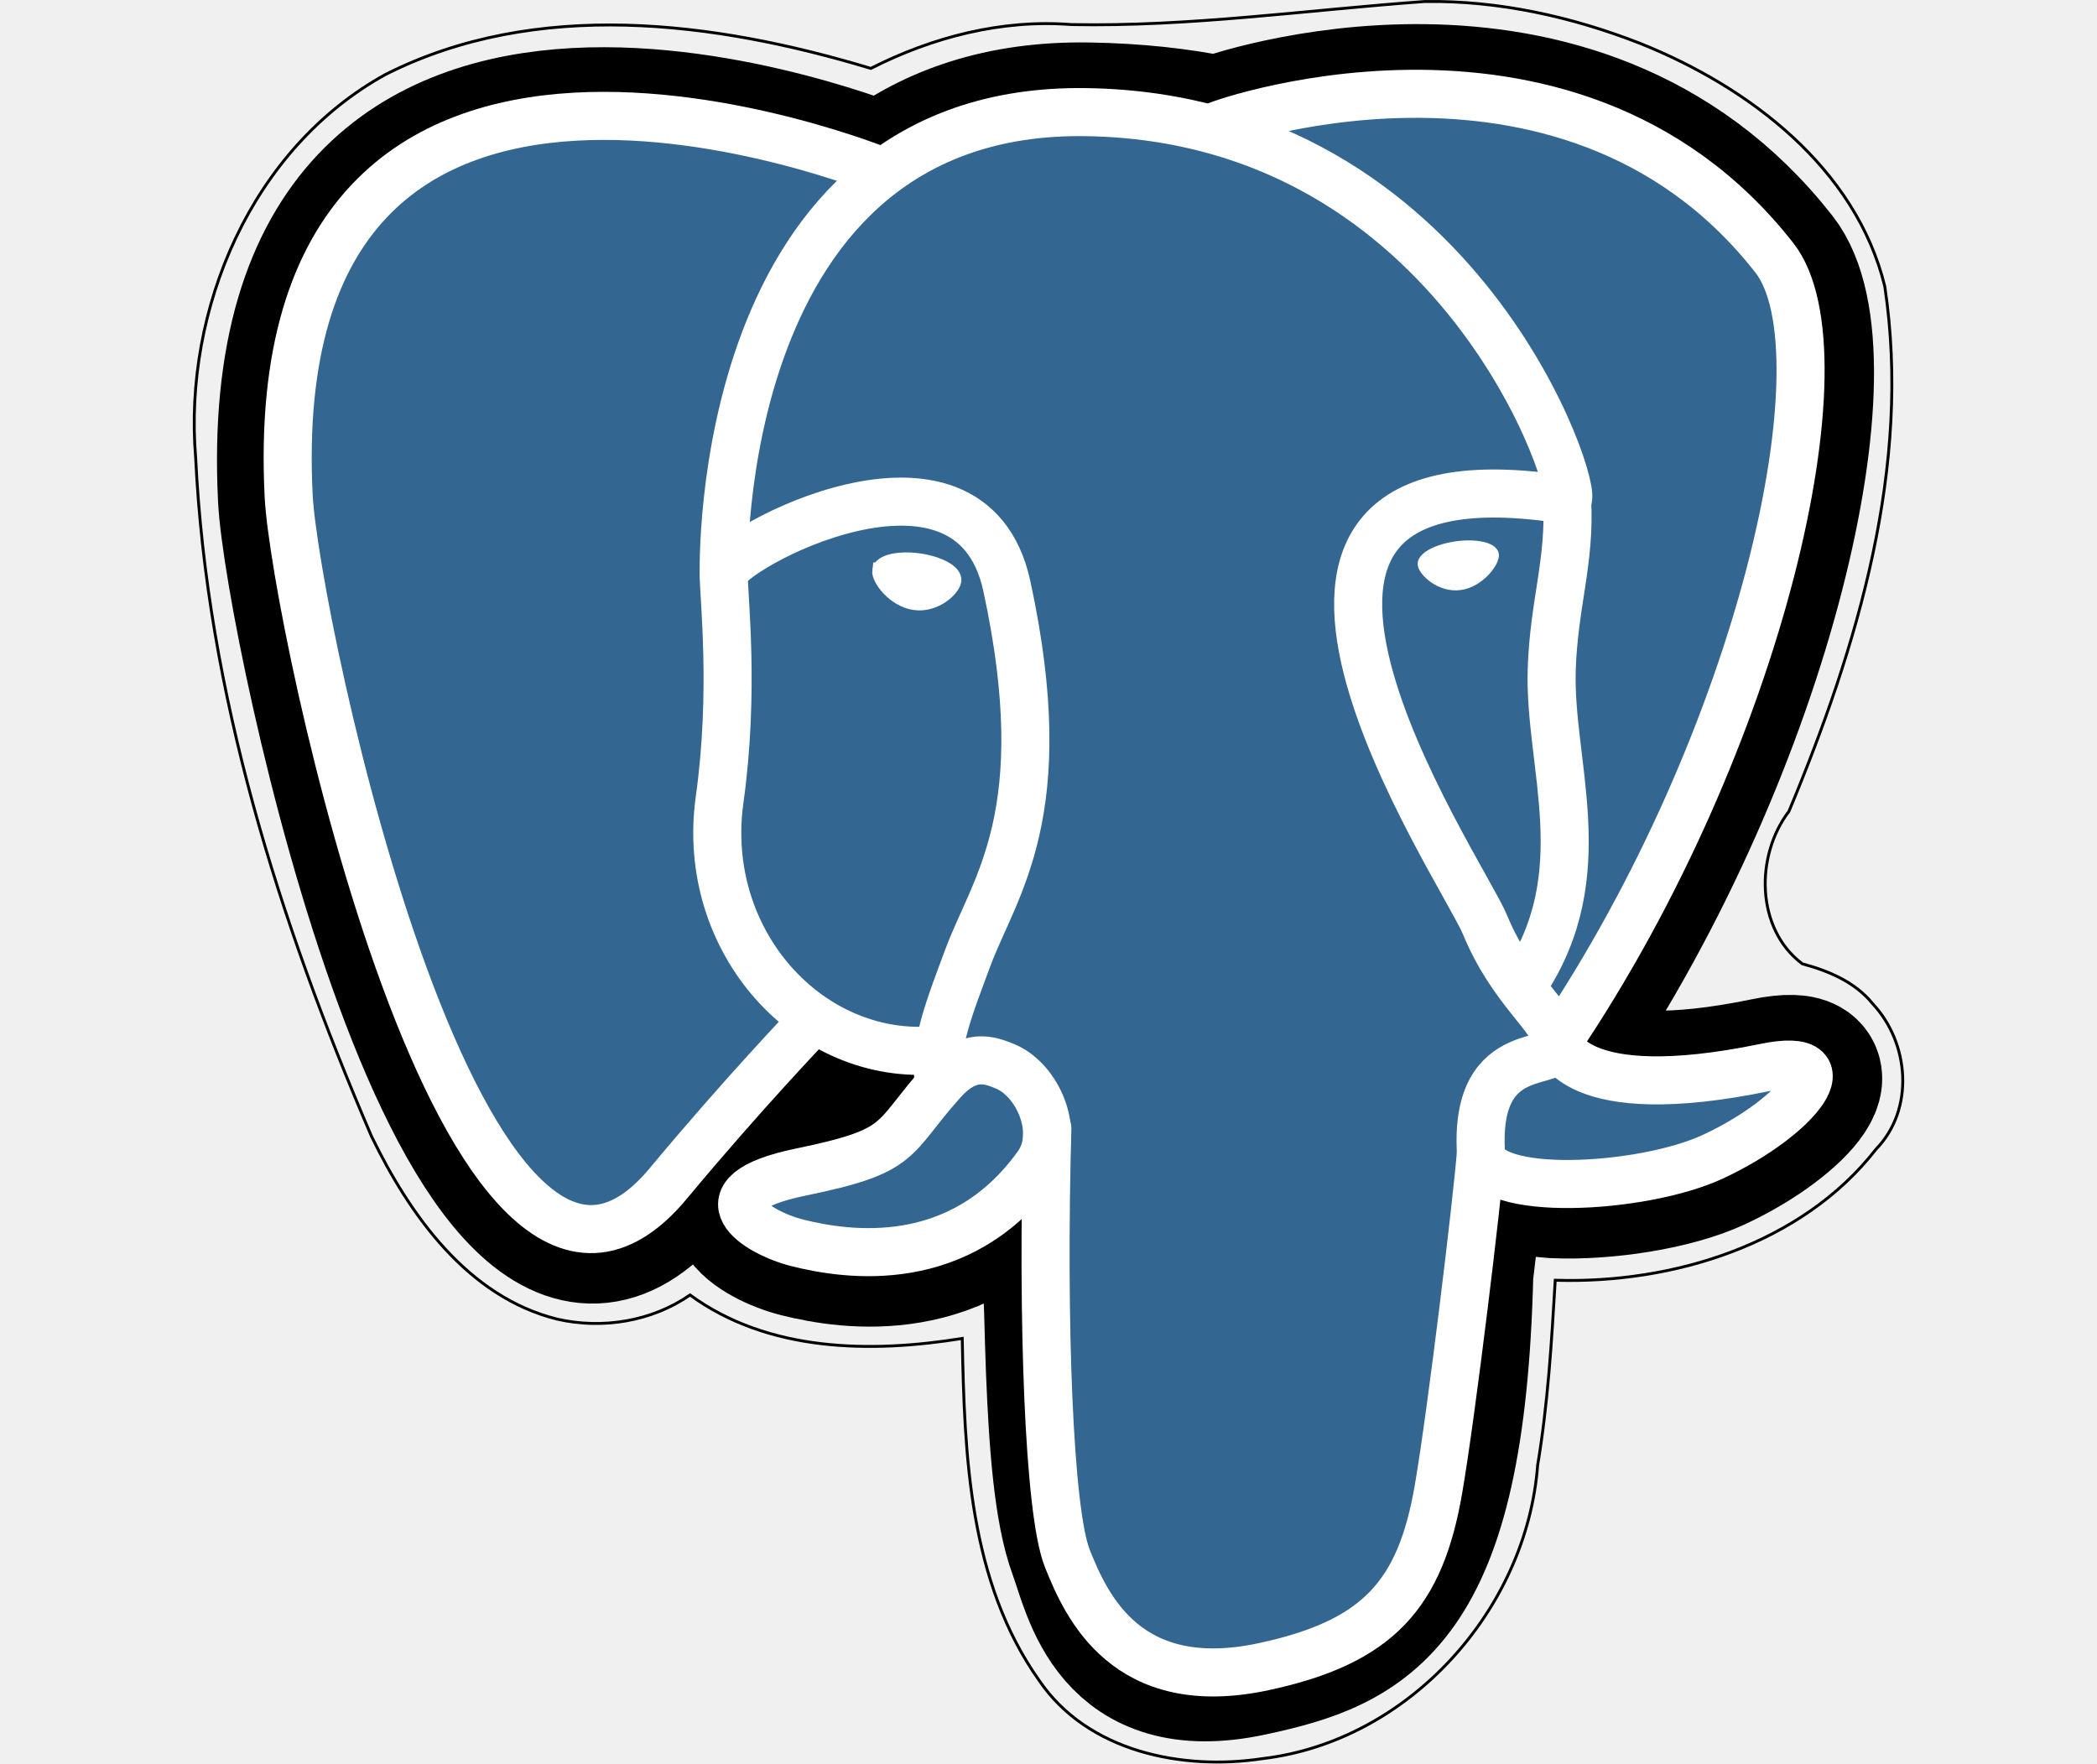
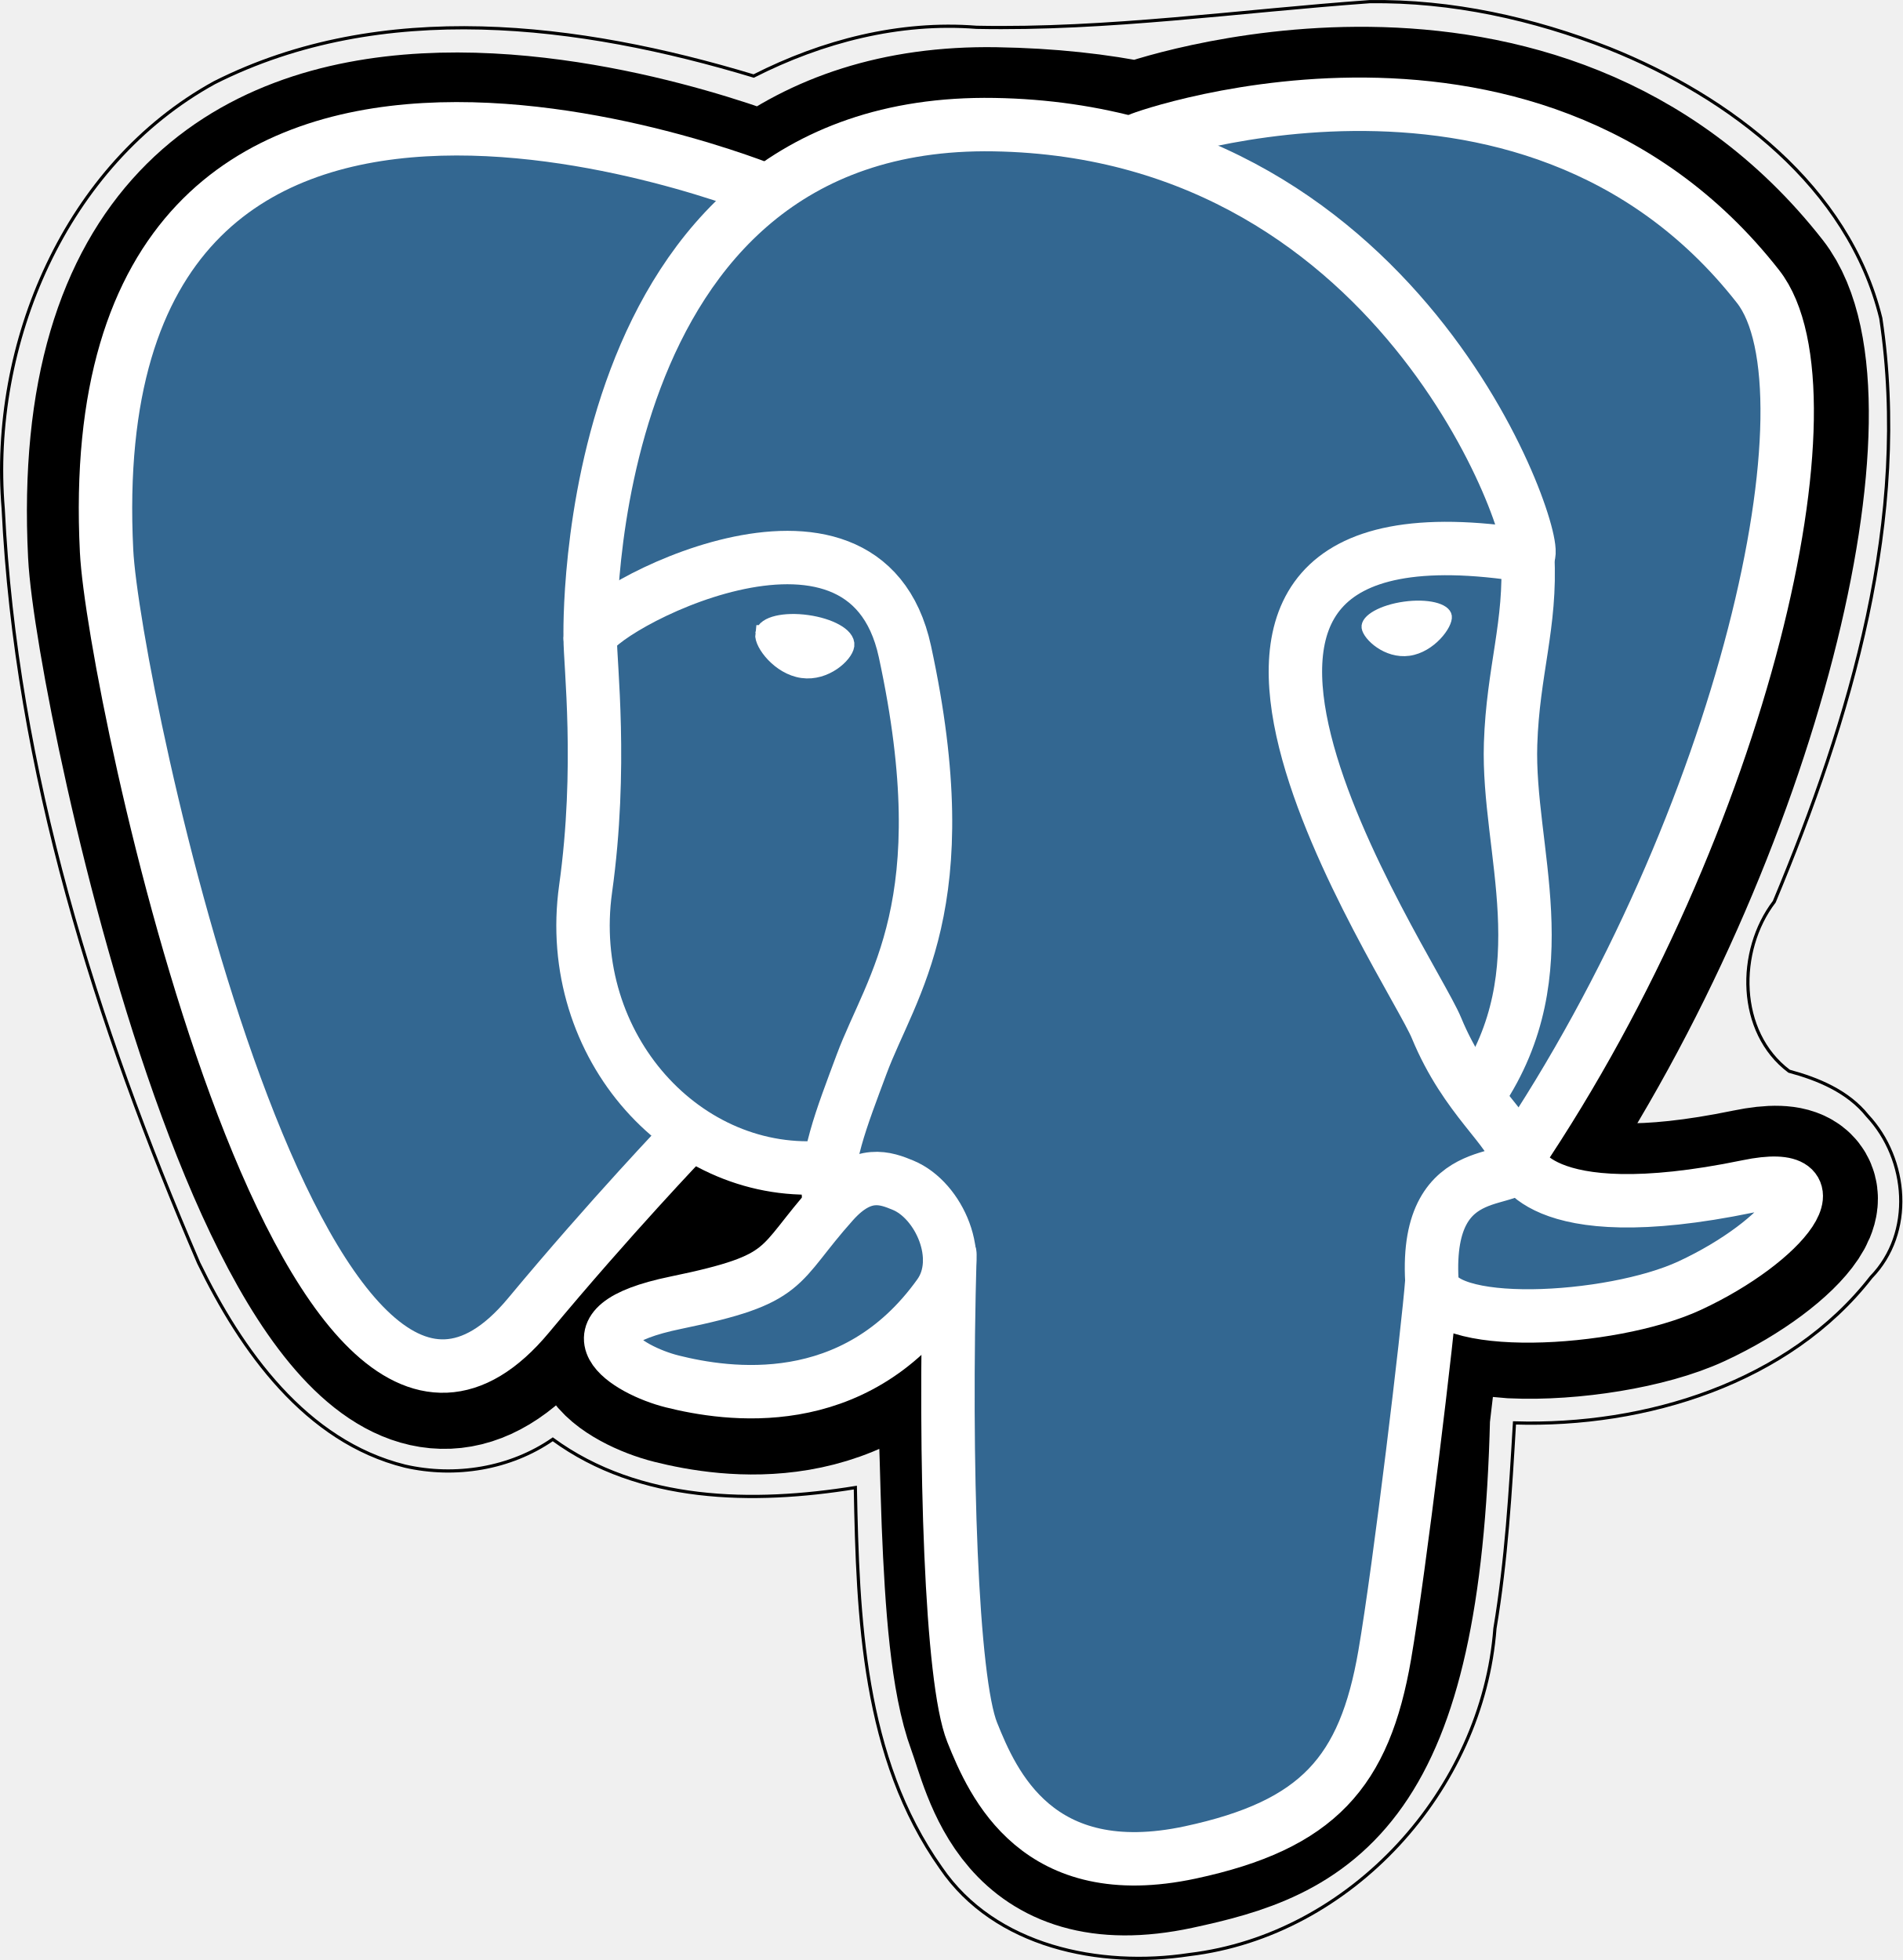
- <svg xmlns="http://www.w3.org/2000/svg" width="543.886pt" height="457.383pt" viewBox="0 0 543.886 457.383" xml:space="preserve" version="1.1" id="svg2468">
+ <svg xmlns="http://www.w3.org/2000/svg" width="82.53pt" height="85.039pt" viewBox="0 0 82.53 85.039" xml:space="preserve" version="1.1" id="svg2468">
  <defs id="defs2472" />
-   <path style="fill:none;stroke:#000000;stroke-width:0.75;stroke-opacity:1" d="M 369.577,0.387 C 339.037,2.584 308.564,6.983 277.858,6.373 259.842,4.96 241.866,9.612 225.858,17.742 185.223,5.474 139.091,-0.399 100.053,19.279 65.199,38.448 47.545,80.237 50.745,118.718 c 2.952,61.015 21.583,120.08 45.617,176.019 9.895,20.368 24.918,41.631 48.143,47.395 11.701,2.679 24.539,0.614 34.469,-6.26 20.214,14.771 46.759,15.123 70.598,11.27 0.583,30.316 1.715,62.981 19.967,88.734 12.572,18.486 37.146,23.405 57.969,20.24 37.808,-4.513 68.473,-38.514 71.303,-76.106 2.66,-15.917 3.614,-31.882 4.561,-47.962 30.65,0.959 64.083,-9.412 83.205,-33.996 10.035,-10.321 8.667,-27.517 -0.842,-37.682 -4.558,-5.696 -11.565,-8.587 -18.283,-10.389 -12.13,-9.105 -12.214,-28.105 -3.463,-39.555 17.827,-42.77 31.86,-89.494 24.852,-136.171 C 481.316,43.531 453.64,22.587 425.507,11.303 407.74,4.336 388.721,0.12 369.577,0.387 Z" id="path3091" />
-   <g id="orginal" style="clip-rule:nonzero;fill-rule:nonzero;stroke:#000000;stroke-miterlimit:4" transform="translate(55.7762,6.252202)">
+   <path style="fill:none;stroke:#000000;stroke-width:0.139;stroke-opacity:1" d="m 59.418,0.072 c -5.678,0.408 -11.344,1.226 -17.053,1.113 -3.35,-0.263 -6.692,0.602 -9.668,2.114 -7.555,-2.281 -16.132,-3.373 -23.39,0.286 -6.48,3.564 -9.763,11.334 -9.168,18.488 0.549,11.344 4.013,22.326 8.481,32.726 1.84,3.787 4.633,7.74 8.951,8.812 2.176,0.498 4.563,0.114 6.409,-1.164 3.758,2.746 8.694,2.812 13.126,2.095 0.108,5.636 0.319,11.71 3.712,16.498 2.337,3.437 6.906,4.352 10.778,3.763 7.03,-0.839 12.731,-7.161 13.257,-14.15 0.495,-2.959 0.672,-5.928 0.848,-8.917 5.699,0.178 11.915,-1.75 15.47,-6.321 1.866,-1.919 1.611,-5.116 -0.157,-7.006 -0.847,-1.059 -2.15,-1.596 -3.399,-1.932 -2.255,-1.693 -2.271,-5.226 -0.644,-7.354 3.314,-7.952 5.924,-16.639 4.621,-25.318 C 80.193,8.093 75.047,4.2 69.816,2.102 66.513,0.806 62.977,0.022 59.418,0.072 Z" id="path3091" />
+   <g id="orginal" style="clip-rule:nonzero;fill-rule:nonzero;stroke:#000000;stroke-miterlimit:4" transform="matrix(0.1859261,0,0,0.1859261,1.073945,1.162447)">
	</g>
-   <g id="Layer_x0020_3" style="clip-rule:nonzero;fill:none;fill-rule:nonzero;stroke:#ffffff;stroke-width:12.465;stroke-linecap:round;stroke-linejoin:round;stroke-miterlimit:4" transform="translate(55.7762,6.252202)">
+   <g id="Layer_x0020_3" style="clip-rule:nonzero;fill:none;fill-rule:nonzero;stroke:#ffffff;stroke-width:12.465;stroke-linecap:round;stroke-linejoin:round;stroke-miterlimit:4" transform="matrix(0.1859261,0,0,0.1859261,1.073945,1.162447)">
    <path style="fill:#000000;stroke:#000000;stroke-width:37.395;stroke-linecap:butt;stroke-linejoin:miter" d="m 323.205,324.227 c 2.833,-23.601 1.984,-27.062 19.563,-23.239 l 4.463,0.392 c 13.517,0.615 31.199,-2.174 41.587,-7 22.362,-10.376 35.622,-27.7 13.572,-23.148 -50.297,10.376 -53.755,-6.655 -53.755,-6.655 C 401.746,185.774 423.948,85.741 404.784,61.255 352.514,-5.534 262.036,26.049 260.522,26.869 l -0.482,0.089 c -9.938,-2.062 -21.06,-3.294 -33.554,-3.496 -22.761,-0.374 -40.032,5.967 -53.133,15.904 0,0 -161.408,-66.498 -153.899,83.628 1.597,31.936 45.777,241.655 98.47,178.31 19.259,-23.163 37.871,-42.748 37.871,-42.748 9.242,6.14 20.307,9.272 31.912,8.147 l 0.897,-0.765 c -0.281,2.876 -0.157,5.689 0.359,9.019 -13.572,15.167 -9.584,17.83 -36.723,23.416 -27.457,5.659 -11.326,15.734 -0.797,18.367 12.768,3.193 42.305,7.716 62.268,-20.224 l -0.795,3.188 c 5.325,4.26 4.965,30.619 5.72,49.452 0.756,18.834 2.017,36.409 5.856,46.771 3.839,10.36 8.369,37.05 44.036,29.406 29.809,-6.388 52.6,-15.582 54.677,-101.107" id="path2443" />
    <path style="fill:#336791;stroke:none" d="m 402.395,271.23 c -50.302,10.376 -53.76,-6.655 -53.76,-6.655 53.111,-78.808 75.313,-178.843 56.153,-203.326 -52.27,-66.785 -142.752,-35.2 -144.262,-34.38 l -0.486,0.087 c -9.938,-2.063 -21.06,-3.292 -33.56,-3.496 -22.761,-0.373 -40.026,5.967 -53.127,15.902 0,0 -161.411,-66.495 -153.904,83.63 1.597,31.938 45.776,241.657 98.471,178.312 19.26,-23.163 37.869,-42.748 37.869,-42.748 9.243,6.14 20.308,9.272 31.908,8.147 l 0.901,-0.765 c -0.28,2.876 -0.152,5.689 0.361,9.019 -13.575,15.167 -9.586,17.83 -36.723,23.416 -27.459,5.659 -11.328,15.734 -0.796,18.367 12.768,3.193 42.307,7.716 62.266,-20.224 l -0.796,3.188 c 5.319,4.26 9.054,27.711 8.428,48.969 -0.626,21.259 -1.044,35.854 3.147,47.254 4.191,11.4 8.368,37.05 44.042,29.406 29.809,-6.388 45.256,-22.942 47.405,-50.555 1.525,-19.631 4.976,-16.729 5.194,-34.28 l 2.768,-8.309 c 3.192,-26.611 0.507,-35.196 18.872,-31.203 l 4.463,0.392 c 13.517,0.615 31.208,-2.174 41.591,-7 22.358,-10.376 35.618,-27.7 13.573,-23.148 z" id="path2445" />
    <path d="m 215.866,286.484 c -1.385,49.516 0.348,99.377 5.193,111.495 4.848,12.118 15.223,35.688 50.9,28.045 29.806,-6.39 40.651,-18.756 45.357,-46.051 3.466,-20.082 10.148,-75.854 11.005,-87.281" id="path2447" />
    <path d="m 173.104,38.256 c 0,0 -161.521,-66.016 -154.012,84.109 1.597,31.938 45.779,241.664 98.473,178.316 19.256,-23.166 36.671,-41.335 36.671,-41.335" id="path2449" />
    <path d="m 260.349,26.207 c -5.591,1.753 89.848,-34.889 144.087,34.417 19.159,24.484 -3.043,124.519 -56.153,203.329" id="path2451" />
    <path style="stroke-linejoin:bevel" d="m 348.282,263.953 c 0,0 3.461,17.036 53.764,6.653 22.04,-4.552 8.776,12.774 -13.577,23.155 -18.345,8.514 -59.474,10.696 -60.146,-1.069 -1.729,-30.355 21.647,-21.133 19.96,-28.739 -1.525,-6.85 -11.979,-13.573 -18.894,-30.338 -6.037,-14.633 -82.796,-126.849 21.287,-110.183 3.813,-0.789 -27.146,-99.002 -124.553,-100.599 -97.385,-1.597 -94.19,119.762 -94.19,119.762" id="path2453" />
    <path d="m 188.604,274.334 c -13.577,15.166 -9.584,17.829 -36.723,23.417 -27.459,5.66 -11.326,15.733 -0.797,18.365 12.768,3.195 42.307,7.718 62.266,-20.229 6.078,-8.509 -0.036,-22.086 -8.385,-25.547 -4.034,-1.671 -9.428,-3.765 -16.361,3.994 z" id="path2455" />
    <path d="m 187.715,274.069 c -1.368,-8.917 2.93,-19.528 7.536,-31.942 6.922,-18.626 22.893,-37.255 10.117,-96.339 -9.523,-44.029 -73.396,-9.163 -73.436,-3.193 -0.039,5.968 2.889,30.26 -1.067,58.548 -5.162,36.913 23.488,68.132 56.479,64.938" id="path2457" />
    <path style="fill:#ffffff;stroke-width:4.155;stroke-linecap:butt;stroke-linejoin:miter" d="m 172.517,141.7 c -0.288,2.039 3.733,7.48 8.976,8.207 5.234,0.73 9.714,-3.522 9.998,-5.559 0.284,-2.039 -3.732,-4.285 -8.977,-5.015 -5.237,-0.731 -9.719,0.333 -9.996,2.367 z" id="path2459" />
    <path style="fill:#ffffff;stroke-width:2.078;stroke-linecap:butt;stroke-linejoin:miter" d="m 331.941,137.543 c 0.284,2.039 -3.732,7.48 -8.976,8.207 -5.238,0.73 -9.718,-3.522 -10.005,-5.559 -0.277,-2.039 3.74,-4.285 8.979,-5.015 5.239,-0.73 9.718,0.333 10.002,2.368 z" id="path2461" />
    <path d="m 350.676,123.432 c 0.863,15.994 -3.445,26.888 -3.988,43.914 -0.804,24.748 11.799,53.074 -7.191,81.435" id="path2463" />
    <path style="stroke-width:3" d="M 0,60.232" id="path2465" />
  </g>
</svg>
